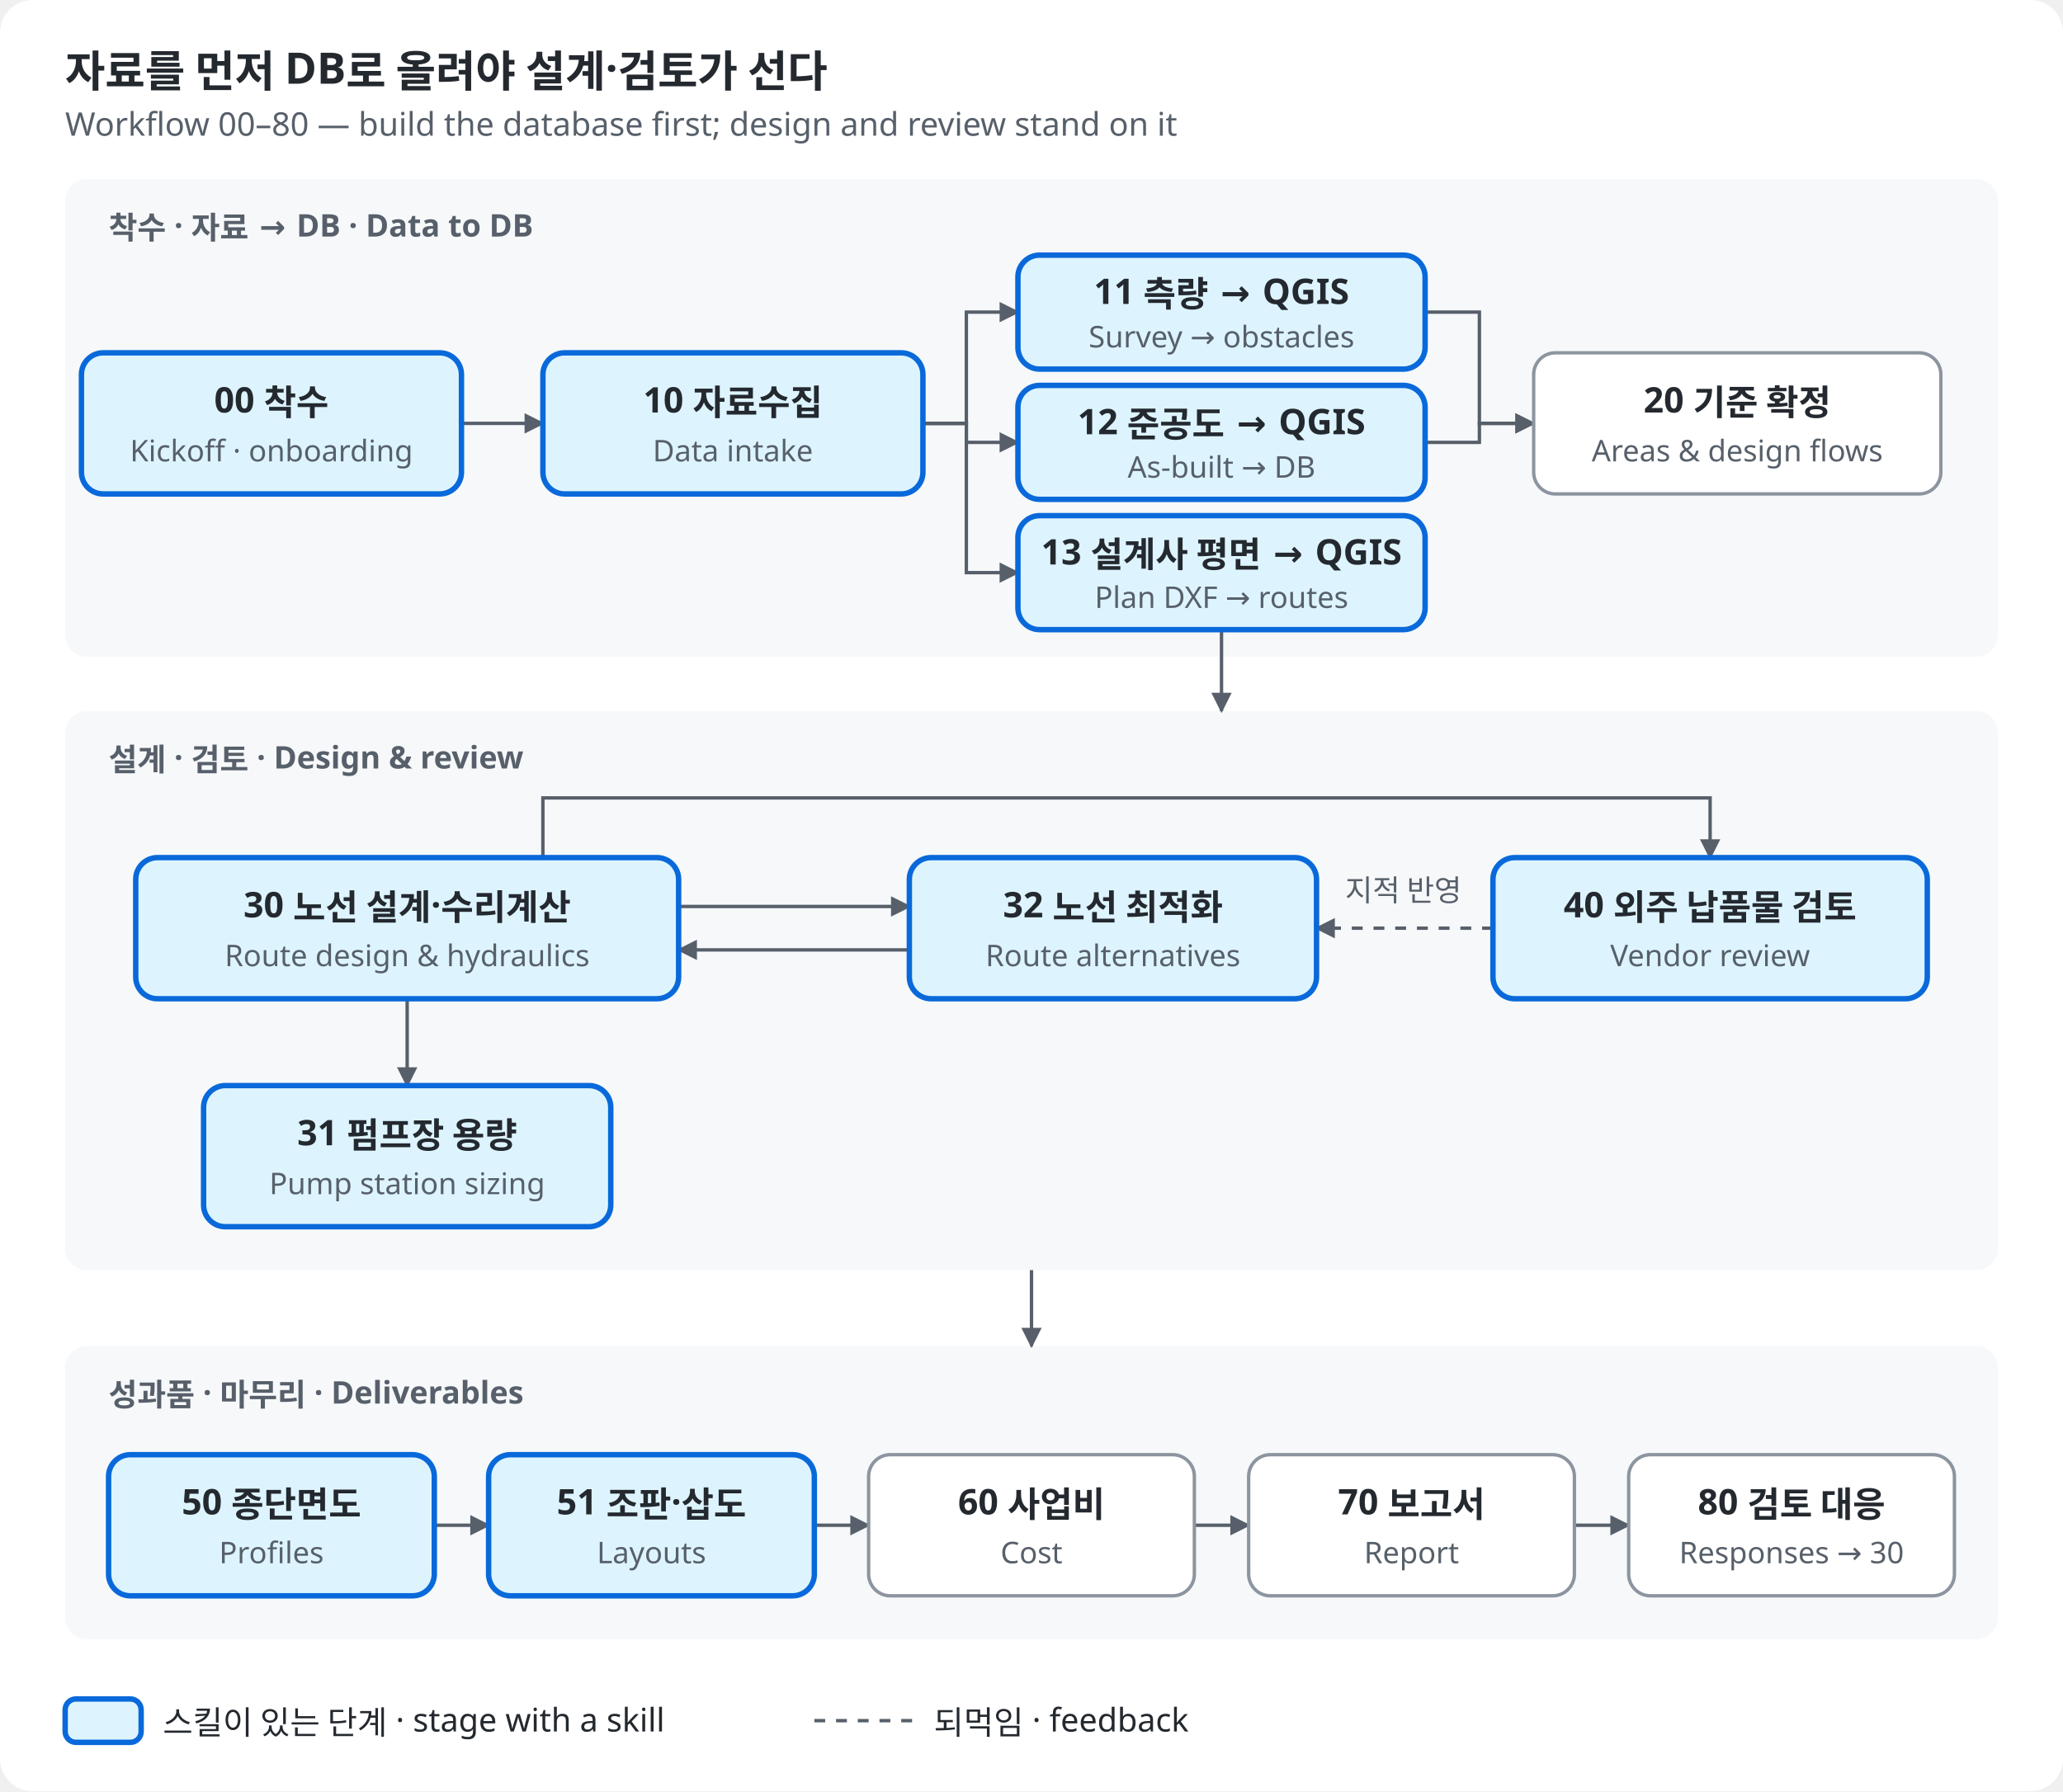
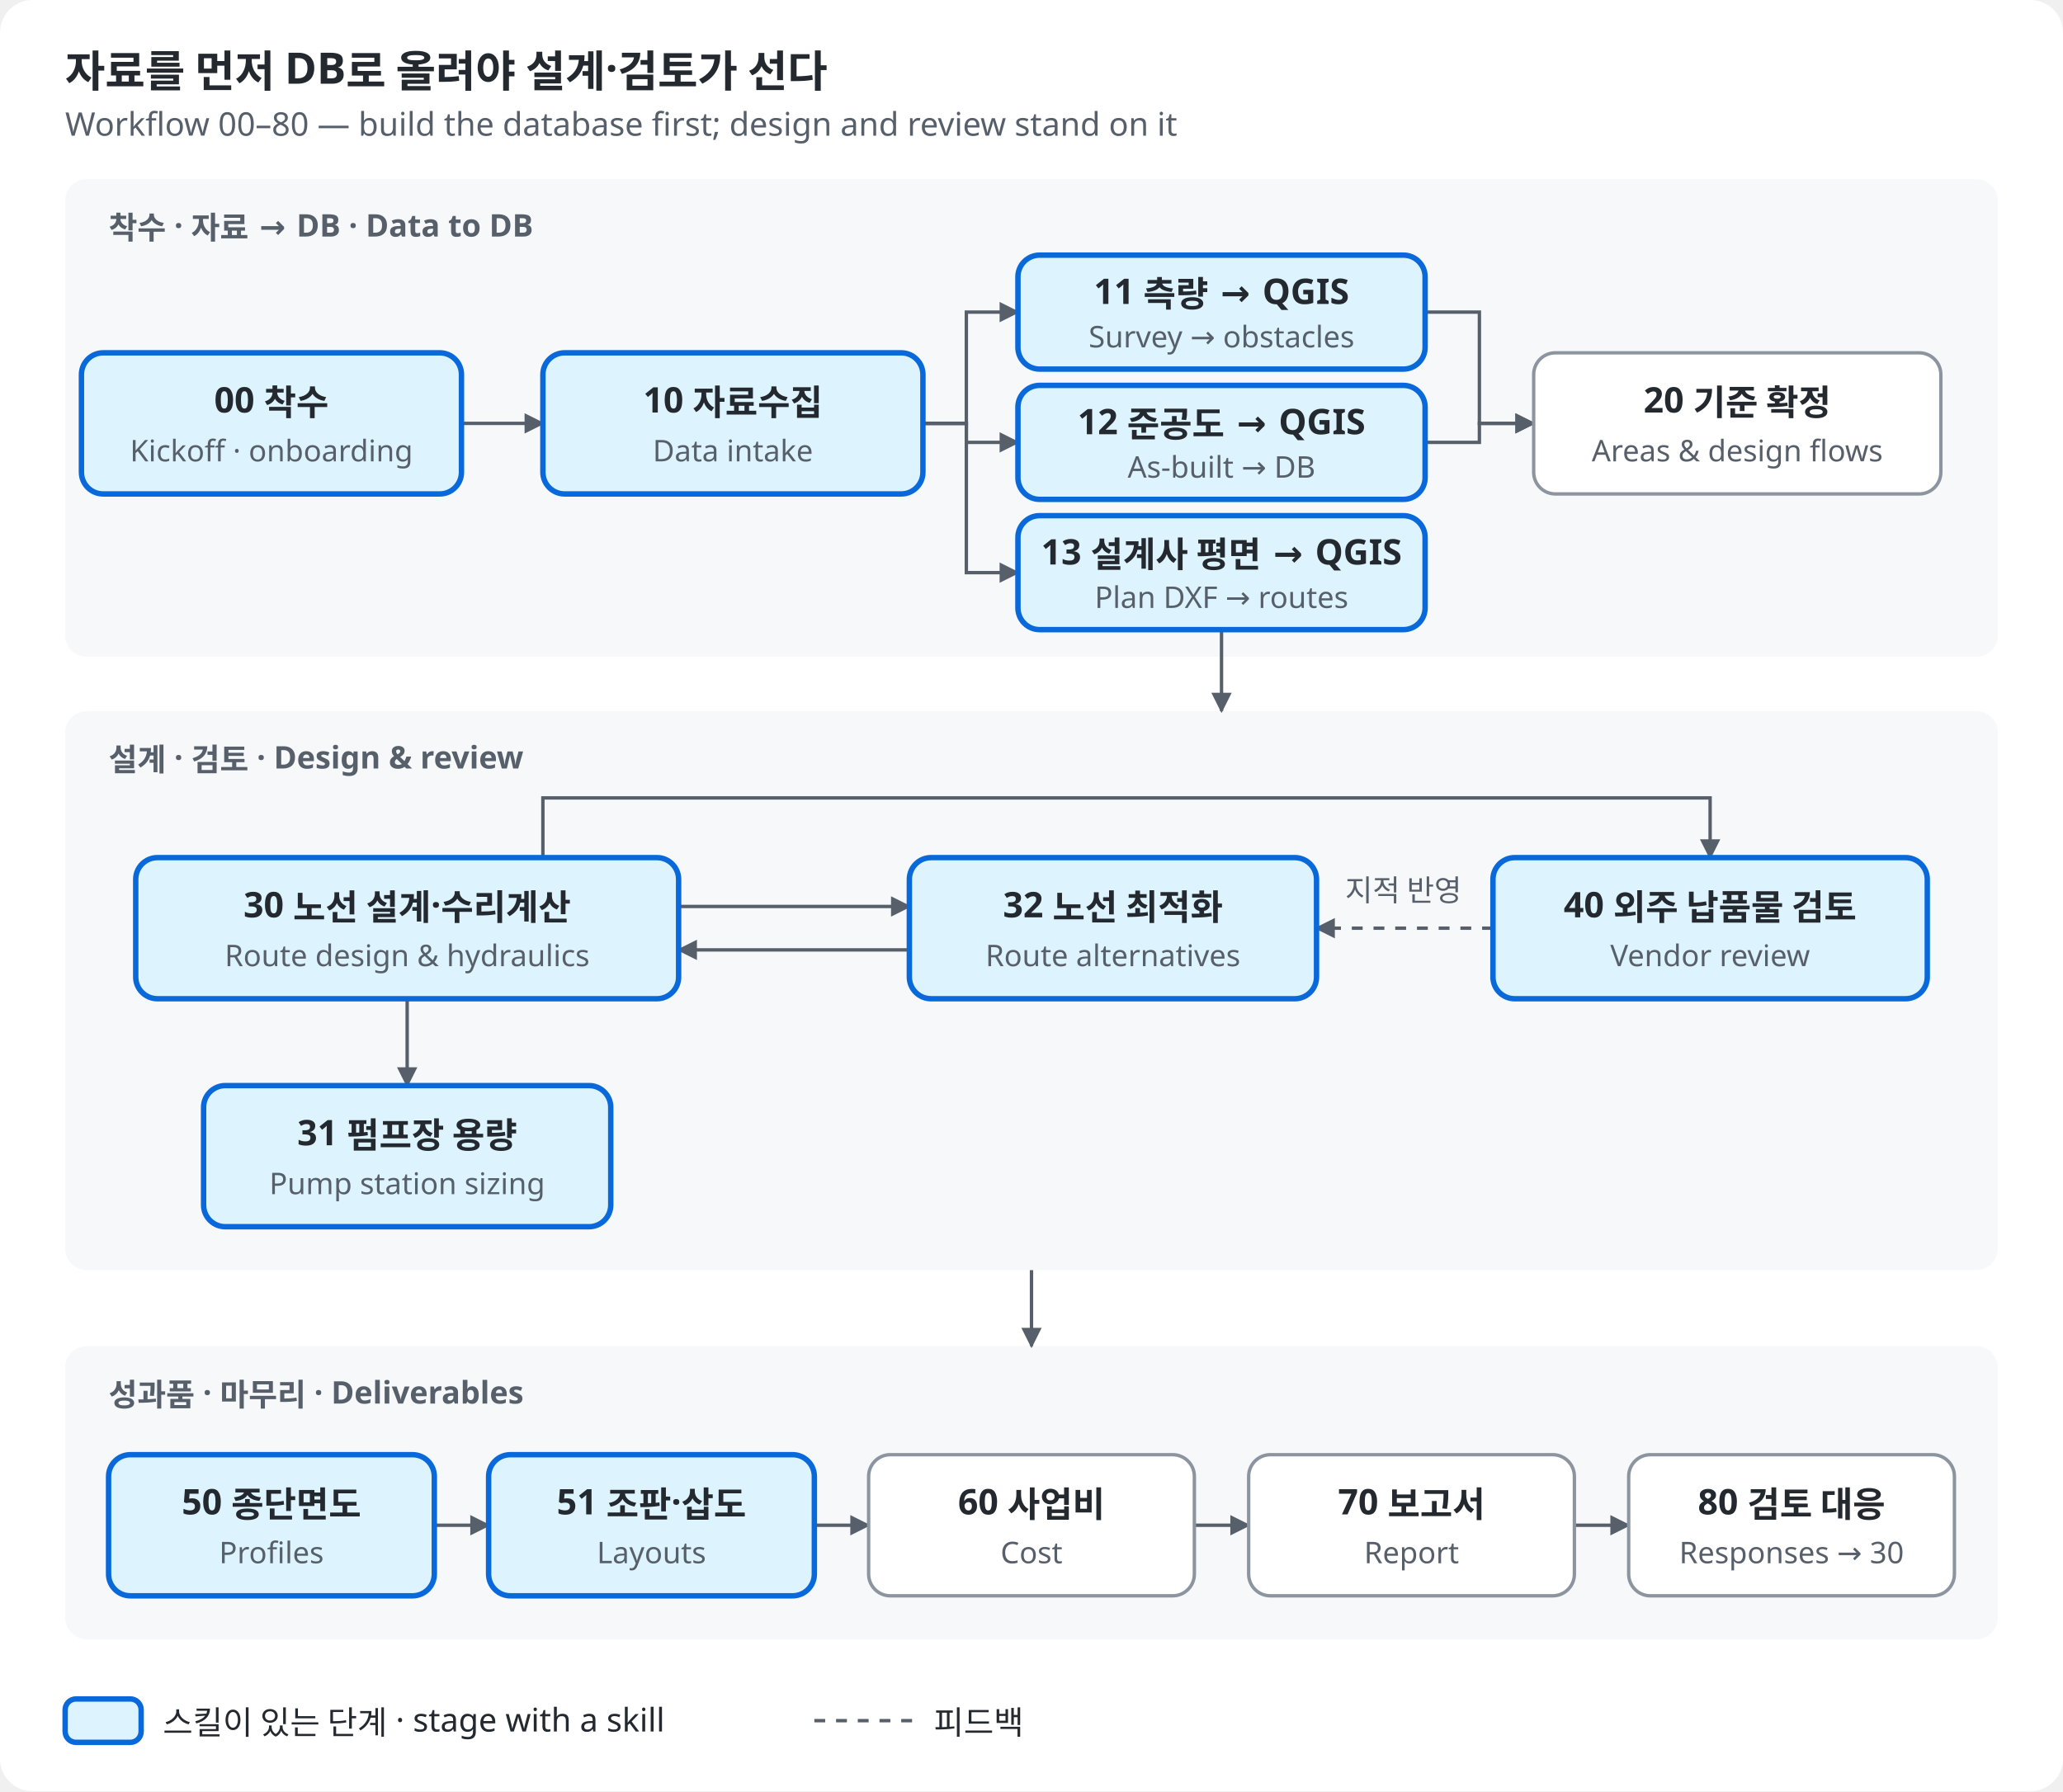
<svg xmlns="http://www.w3.org/2000/svg" viewBox="0 0 760 660" font-family="'Malgun Gothic','Apple SD Gothic Neo','Noto Sans KR',sans-serif" role="img" aria-label="Workflow stages 00 to 80">
  <defs>
    <marker id="f" viewBox="0 0 10 10" refX="9" refY="5" markerWidth="6" markerHeight="6" orient="auto-start-reverse">
      <path d="M0 0L10 5L0 10z" fill="#57606a" />
    </marker>
  </defs>
  <rect x="0" y="0" width="760" height="660" rx="12" fill="#ffffff" />
  <text x="24" y="32" font-size="16" font-weight="700" fill="#24292f">자료를 먼저 DB로 올려야 설계·검토가 선다</text>
  <text x="24" y="50" font-size="12" fill="#57606a">Workflow 00–80 — build the database first; design and review stand on it</text>
  <rect x="24" y="66" width="712" height="176" rx="8" fill="#f6f8fa" />
  <text x="40" y="88" font-size="11.5" font-weight="700" fill="#57606a">착수 · 자료 → DB  ·  Data to DB</text>
  <rect x="24" y="262" width="712" height="206" rx="8" fill="#f6f8fa" />
  <text x="40" y="284" font-size="11.5" font-weight="700" fill="#57606a">설계 · 검토  ·  Design &amp; review</text>
  <rect x="24" y="496" width="712" height="108" rx="8" fill="#f6f8fa" />
  <text x="40" y="518" font-size="11.5" font-weight="700" fill="#57606a">성과품 · 마무리  ·  Deliverables</text>
  <g fill="none" stroke="#57606a" stroke-width="1.25">
    <path d="M170 156H200" marker-end="url(#f)" />
    <path d="M340 156H356V115H375" marker-end="url(#f)" />
    <path d="M340 156H356V163H375" marker-end="url(#f)" />
    <path d="M340 156H356V211H375" marker-end="url(#f)" />
    <path d="M525 115H545V156H565" marker-end="url(#f)" />
    <path d="M525 163H545V156H565" marker-end="url(#f)" />
    <path d="M450 232V262" marker-end="url(#f)" />
    <path d="M250 334H335" marker-end="url(#f)" />
    <path d="M335 350H250" marker-end="url(#f)" />
    <path d="M150 368V400" marker-end="url(#f)" />
    <path d="M200 316V294H630V316" marker-end="url(#f)" />
    <path d="M550 342H485" stroke-dasharray="4 4" marker-end="url(#f)" />
    <path d="M380 468V496" marker-end="url(#f)" />
    <path d="M160 562H180" marker-end="url(#f)" />
    <path d="M300 562H320" marker-end="url(#f)" />
    <path d="M440 562H460" marker-end="url(#f)" />
    <path d="M580 562H600" marker-end="url(#f)" />
  </g>
  <text x="517" y="332" text-anchor="middle" font-size="11" fill="#57606a">지적 반영</text>
  <rect x="30" y="130" width="140" height="52" rx="8" fill="#ddf4ff" stroke="#0969da" stroke-width="2" />
  <text x="100" y="152" text-anchor="middle" font-size="13" font-weight="700" fill="#24292f">00 착수</text>
  <text x="100" y="170" text-anchor="middle" font-size="11" fill="#57606a">Kickoff · onboarding</text>
  <rect x="200" y="130" width="140" height="52" rx="8" fill="#ddf4ff" stroke="#0969da" stroke-width="2" />
  <text x="270" y="152" text-anchor="middle" font-size="13" font-weight="700" fill="#24292f">10 자료수집</text>
  <text x="270" y="170" text-anchor="middle" font-size="11" fill="#57606a">Data intake</text>
  <rect x="375" y="94" width="150" height="42" rx="8" fill="#ddf4ff" stroke="#0969da" stroke-width="2" />
  <text x="450" y="112" text-anchor="middle" font-size="13" font-weight="700" fill="#24292f">11 측량 → QGIS</text>
  <text x="450" y="128" text-anchor="middle" font-size="11" fill="#57606a">Survey → obstacles</text>
  <rect x="375" y="142" width="150" height="42" rx="8" fill="#ddf4ff" stroke="#0969da" stroke-width="2" />
  <text x="450" y="160" text-anchor="middle" font-size="13" font-weight="700" fill="#24292f">12 준공도 → QGIS</text>
  <text x="450" y="176" text-anchor="middle" font-size="11" fill="#57606a">As-built → DB</text>
  <rect x="375" y="190" width="150" height="42" rx="8" fill="#ddf4ff" stroke="#0969da" stroke-width="2" />
  <text x="450" y="208" text-anchor="middle" font-size="13" font-weight="700" fill="#24292f">13 설계사 평면 → QGIS</text>
  <text x="450" y="224" text-anchor="middle" font-size="11" fill="#57606a">Plan DXF → routes</text>
  <rect x="565" y="130" width="150" height="52" rx="8" fill="#ffffff" stroke="#8c959f" stroke-width="1.25" />
  <text x="640" y="152" text-anchor="middle" font-size="13" font-weight="700" fill="#24292f">20 기준 확정</text>
  <text x="640" y="170" text-anchor="middle" font-size="11" fill="#57606a">Areas &amp; design flows</text>
  <rect x="50" y="316" width="200" height="52" rx="8" fill="#ddf4ff" stroke="#0969da" stroke-width="2" />
  <text x="150" y="338" text-anchor="middle" font-size="13" font-weight="700" fill="#24292f">30 노선 설계·수리계산</text>
  <text x="150" y="356" text-anchor="middle" font-size="11" fill="#57606a">Route design &amp; hydraulics</text>
  <rect x="75" y="400" width="150" height="52" rx="8" fill="#ddf4ff" stroke="#0969da" stroke-width="2" />
  <text x="150" y="422" text-anchor="middle" font-size="13" font-weight="700" fill="#24292f">31 펌프장 용량</text>
  <text x="150" y="440" text-anchor="middle" font-size="11" fill="#57606a">Pump station sizing</text>
  <rect x="335" y="316" width="150" height="52" rx="8" fill="#ddf4ff" stroke="#0969da" stroke-width="2" />
  <text x="410" y="338" text-anchor="middle" font-size="13" font-weight="700" fill="#24292f">32 노선 최적화</text>
  <text x="410" y="356" text-anchor="middle" font-size="11" fill="#57606a">Route alternatives</text>
  <rect x="550" y="316" width="160" height="52" rx="8" fill="#ddf4ff" stroke="#0969da" stroke-width="2" />
  <text x="630" y="338" text-anchor="middle" font-size="13" font-weight="700" fill="#24292f">40 외주 납품물 검토</text>
  <text x="630" y="356" text-anchor="middle" font-size="11" fill="#57606a">Vendor review</text>
  <rect x="40" y="536" width="120" height="52" rx="8" fill="#ddf4ff" stroke="#0969da" stroke-width="2" />
  <text x="100" y="558" text-anchor="middle" font-size="13" font-weight="700" fill="#24292f">50 종단면도</text>
  <text x="100" y="576" text-anchor="middle" font-size="11" fill="#57606a">Profiles</text>
  <rect x="180" y="536" width="120" height="52" rx="8" fill="#ddf4ff" stroke="#0969da" stroke-width="2" />
  <text x="240" y="558" text-anchor="middle" font-size="13" font-weight="700" fill="#24292f">51 조판·삽도</text>
  <text x="240" y="576" text-anchor="middle" font-size="11" fill="#57606a">Layouts</text>
  <rect x="320" y="536" width="120" height="52" rx="8" fill="#ffffff" stroke="#8c959f" stroke-width="1.25" />
  <text x="380" y="558" text-anchor="middle" font-size="13" font-weight="700" fill="#24292f">60 사업비</text>
  <text x="380" y="576" text-anchor="middle" font-size="11" fill="#57606a">Cost</text>
  <rect x="460" y="536" width="120" height="52" rx="8" fill="#ffffff" stroke="#8c959f" stroke-width="1.25" />
  <text x="520" y="558" text-anchor="middle" font-size="13" font-weight="700" fill="#24292f">70 보고서</text>
  <text x="520" y="576" text-anchor="middle" font-size="11" fill="#57606a">Report</text>
  <rect x="600" y="536" width="120" height="52" rx="8" fill="#ffffff" stroke="#8c959f" stroke-width="1.25" />
  <text x="660" y="558" text-anchor="middle" font-size="13" font-weight="700" fill="#24292f">80 검토 대응</text>
  <text x="660" y="576" text-anchor="middle" font-size="11" fill="#57606a">Responses → 30</text>
  <rect x="24" y="626" width="28" height="16" rx="4" fill="#ddf4ff" stroke="#0969da" stroke-width="2" />
  <text x="60" y="639" font-size="12" fill="#24292f">스킬이 있는 단계 · stage with a skill</text>
  <line x1="300" y1="634" x2="336" y2="634" stroke="#57606a" stroke-width="1.25" stroke-dasharray="4 4" />
-   <text x="344" y="639" font-size="12" fill="#24292f">되먹임 · feedback</text>
+   <text x="344" y="639" font-size="12" fill="#24292f">피드백</text>
</svg>
